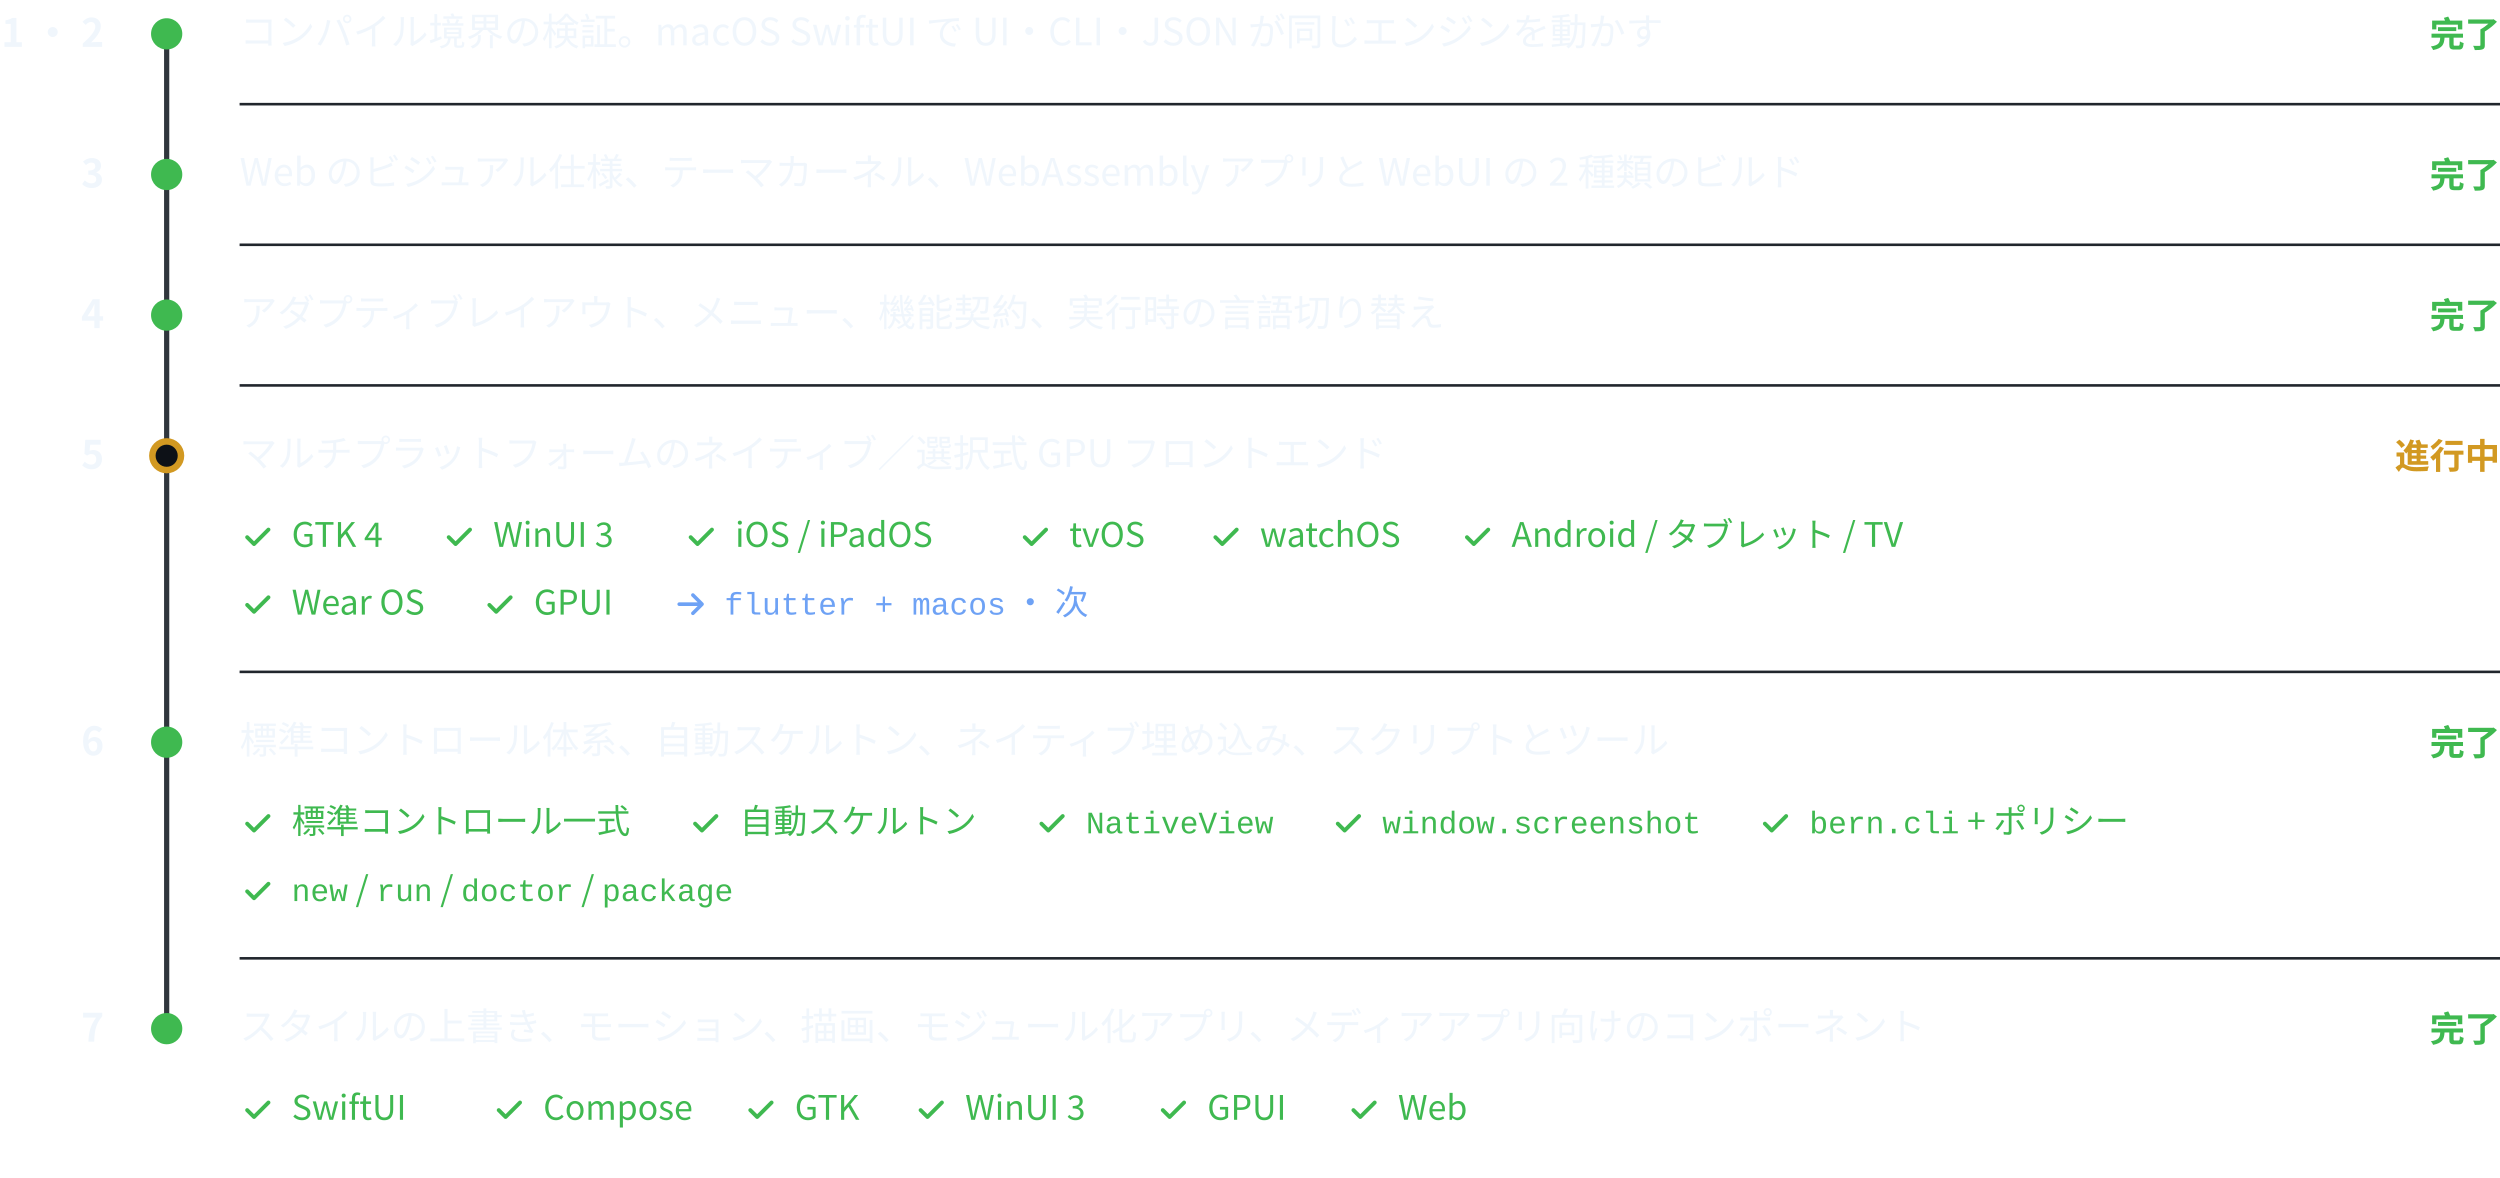
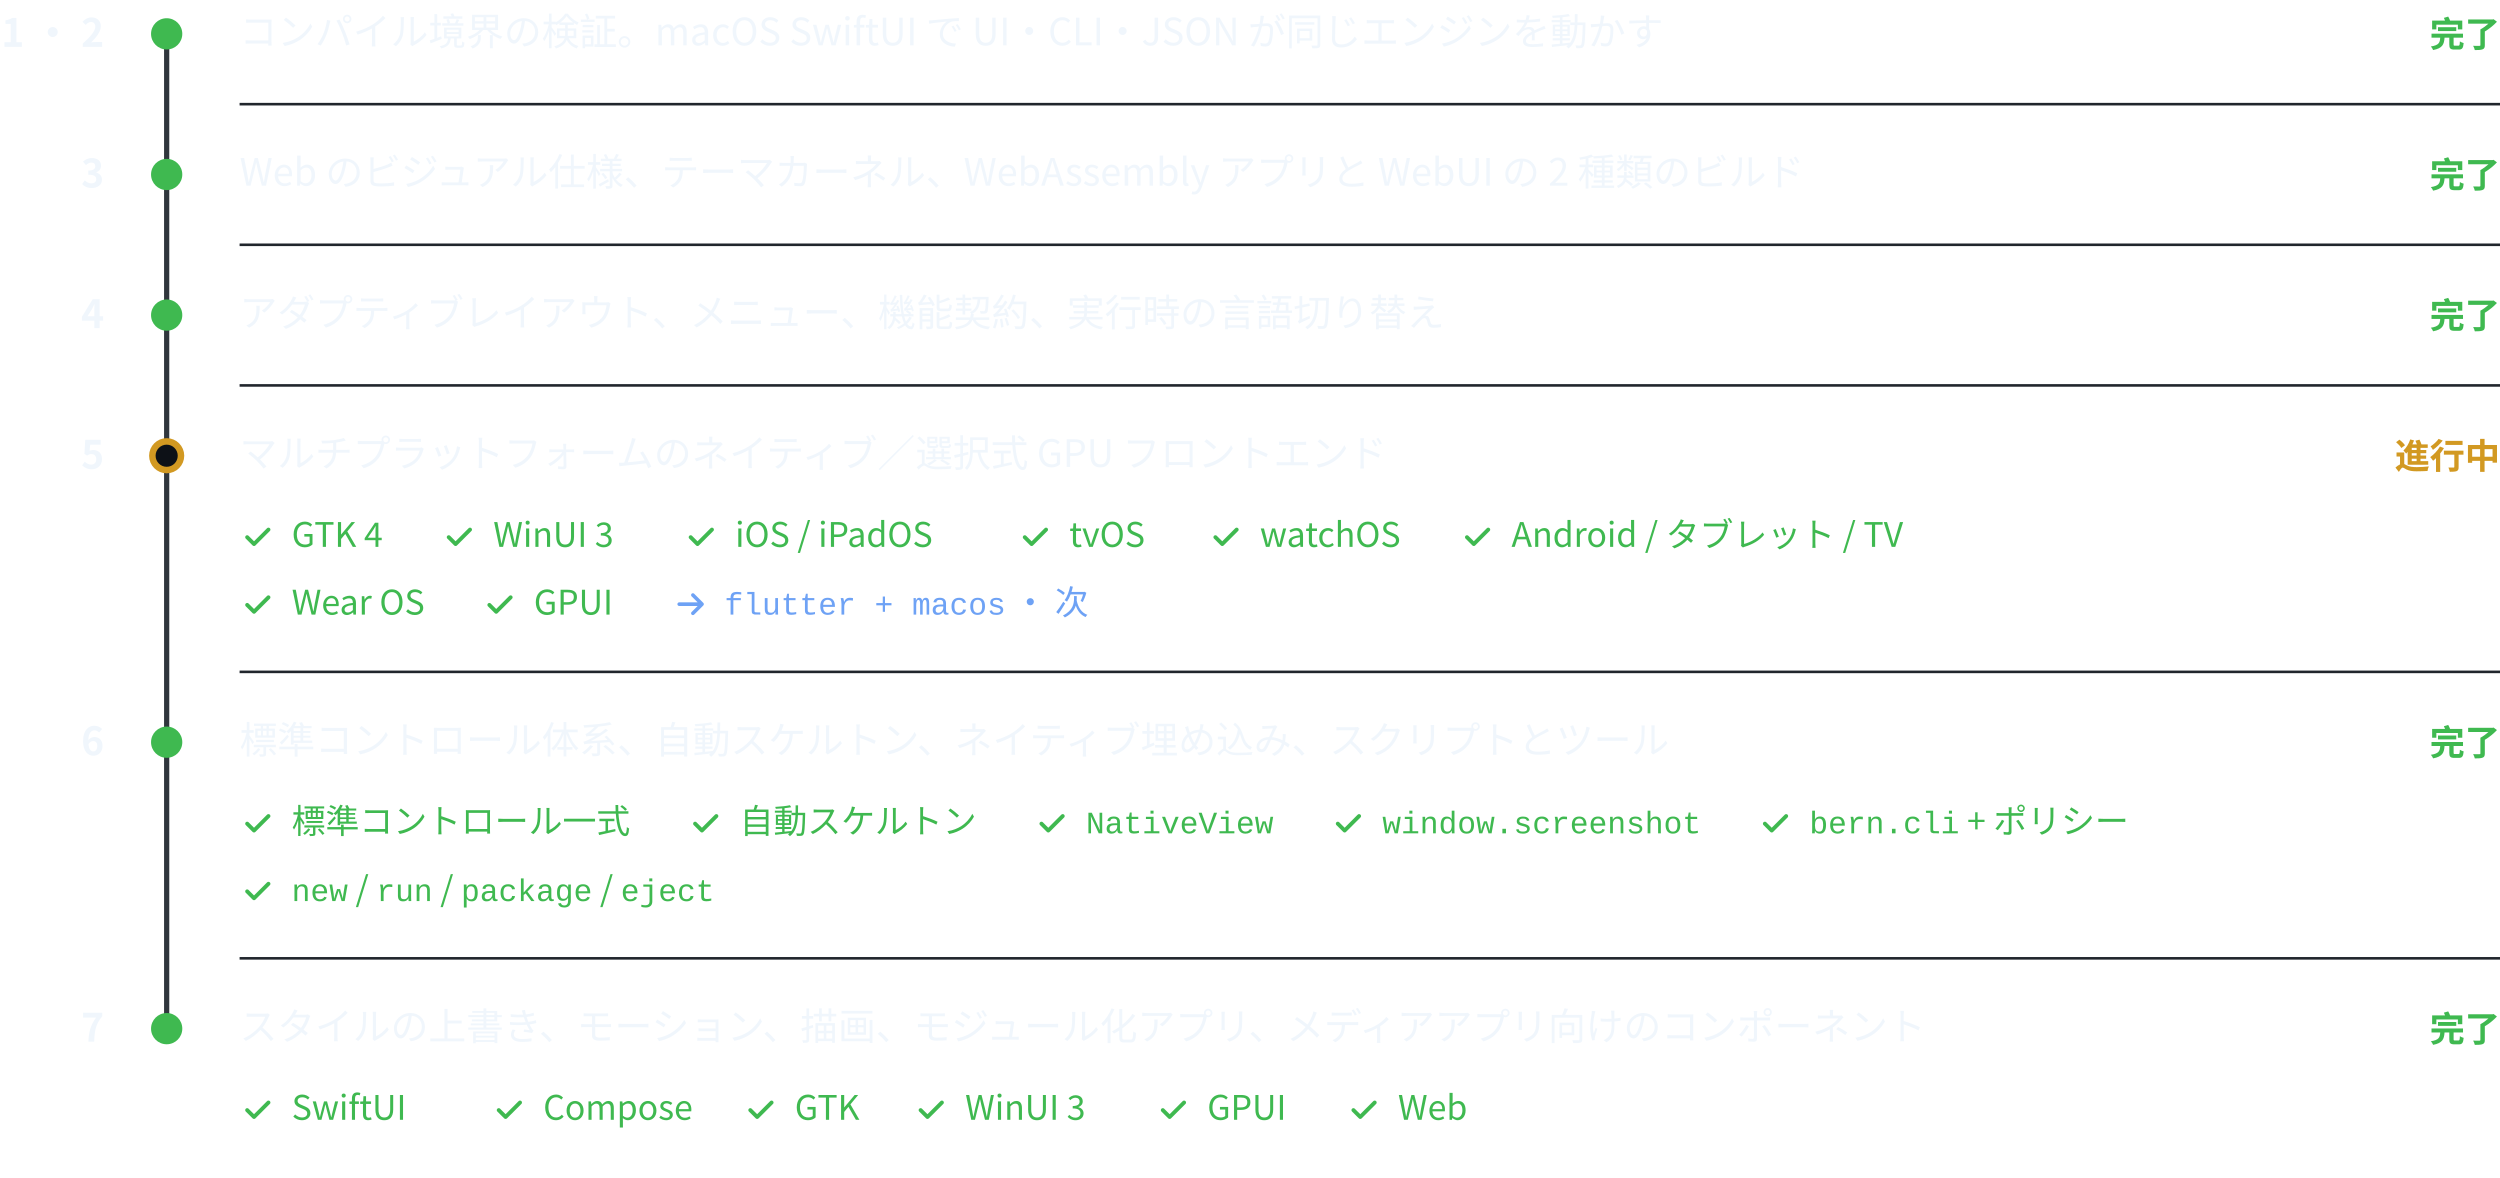
<svg xmlns="http://www.w3.org/2000/svg" viewBox="0 0 960 452" width="960" height="452" font-family="-apple-system, BlinkMacSystemFont, 'Segoe UI', 'PingFang SC', 'Hiragino Sans GB', 'Microsoft YaHei', 'Noto Sans CJK SC', 'Helvetica Neue', Arial, sans-serif">
  <defs>
    <symbol id="bern-logo" viewBox="0 0 1024 1024">
      <defs>
        <clipPath id="bern-symbol-disc">
          <circle cx="512" cy="512" r="512" />
        </clipPath>
      </defs>
      <g clip-path="url(#bern-symbol-disc)">
        <rect width="1024" height="1024" fill="#4A8BEF" />
        <path fill="#24324D" d="M 290.4 372.1 C 270.7 579.3 309.8 827.6 392.0 1060.0 L 1100 1100 L 1060.0 880.0 C 1013.0 692.2 904.4 451.5 684.3 270.5 A 14 14 0 0 0 662.4 286.5 C 693.7 364.2 711.6 444.8 715.3 529.4 A 36 36 0 0 1 691.6 564.9 C 620.6 590.7 549.5 616.5 478.5 642.4 A 36 36 0 0 1 436.0 628.1 C 383.8 547.6 344.6 461.1 317.8 369.5 A 14 14 0 0 0 290.4 372.1 Z" />
        <ellipse rx="22" ry="36" fill="#E8F4FF" transform="translate(520 760) rotate(-20)" />
        <ellipse rx="22" ry="36" fill="#E8F4FF" transform="translate(748 668) rotate(-20)" />
      </g>
    </symbol>
  </defs>
  <line x1="64" y1="13" x2="64" y2="395" stroke="#30363D" stroke-width="2" />
  <circle cx="64" cy="13" r="6" fill="#3FB950" />
  <circle cx="64" cy="67" r="6" fill="#3FB950" />
  <circle cx="64" cy="121" r="6" fill="#3FB950" />
  <circle cx="64" cy="175" r="5.5" fill="#0D1117" stroke="#D29922" stroke-width="2.5" />
  <circle cx="64" cy="285" r="6" fill="#3FB950" />
  <circle cx="64" cy="395" r="6" fill="#3FB950" />
  <text x="40" y="18" font-size="15" font-weight="700" text-anchor="end" fill="#F0F6FC">1 · 2</text>
  <text x="92.0" y="17.4" font-size="14.5" fill="#F0F6FC">コンパイル境界の検証。macOS SwiftUI で UI・CLI・JSON が同じエンジンを動かす</text>
  <text x="960.0" y="18.0" font-size="13.5" font-weight="700" fill="#3FB950" text-anchor="end">完了</text>
  <line x1="92" y1="40.0" x2="960" y2="40.0" stroke="#21262D" />
  <text x="40" y="72" font-size="15" font-weight="700" text-anchor="end" fill="#F0F6FC">3</text>
  <text x="92.0" y="71.3" font-size="14.5" fill="#F0F6FC">Web のビジュアル仕様、テーマカーネル、WebAssembly アプリと WebUI の 2 種類のビルド</text>
  <text x="960.0" y="72.0" font-size="13.5" font-weight="700" fill="#3FB950" text-anchor="end">完了</text>
  <line x1="92" y1="94.0" x2="960" y2="94.0" stroke="#21262D" />
  <text x="40" y="126" font-size="15" font-weight="700" text-anchor="end" fill="#F0F6FC">4</text>
  <text x="92.0" y="125.3" font-size="14.5" fill="#F0F6FC">アダプティブレイアウト、メニュー、機能契約、実行時の言語切り替え</text>
  <text x="960.0" y="126.0" font-size="13.5" font-weight="700" fill="#3FB950" text-anchor="end">完了</text>
  <line x1="92" y1="148.0" x2="960" y2="148.0" stroke="#21262D" />
  <text x="40" y="180" font-size="15" font-weight="700" text-anchor="end" fill="#F0F6FC">5</text>
  <text x="92.0" y="179.3" font-size="14.5" fill="#F0F6FC">マルチプラットフォームのネイティブ／選択式 GPU フロントエンド</text>
  <g transform="translate(92.0 210.0)">
    <g transform="translate(0.0 -11.0) scale(0.5833)" fill="none" stroke="#3FB950" stroke-width="2.6" stroke-linecap="round" stroke-linejoin="round" color="#3FB950">
      <path d="m5 12.5 4.5 4.5L19 7.5" />
    </g>
    <text x="20" y="0" font-size="13" font-weight="500" fill="#3FB950">GTK 4</text>
  </g>
  <g transform="translate(169.4 210.0)">
    <g transform="translate(0.0 -11.0) scale(0.5833)" fill="none" stroke="#3FB950" stroke-width="2.6" stroke-linecap="round" stroke-linejoin="round" color="#3FB950">
      <path d="m5 12.5 4.5 4.5L19 7.5" />
    </g>
    <text x="20" y="0" font-size="13" font-weight="500" fill="#3FB950">WinUI 3</text>
  </g>
  <g transform="translate(262.3 210.0)">
    <g transform="translate(0.0 -11.0) scale(0.5833)" fill="none" stroke="#3FB950" stroke-width="2.6" stroke-linecap="round" stroke-linejoin="round" color="#3FB950">
      <path d="m5 12.5 4.5 4.5L19 7.5" />
    </g>
    <text x="20" y="0" font-size="13" font-weight="500" fill="#3FB950">iOS / iPadOS</text>
  </g>
  <g transform="translate(390.6 210.0)">
    <g transform="translate(0.0 -11.0) scale(0.5833)" fill="none" stroke="#3FB950" stroke-width="2.6" stroke-linecap="round" stroke-linejoin="round" color="#3FB950">
      <path d="m5 12.5 4.5 4.5L19 7.5" />
    </g>
    <text x="20" y="0" font-size="13" font-weight="500" fill="#3FB950">tvOS</text>
  </g>
  <g transform="translate(463.8 210.0)">
    <g transform="translate(0.0 -11.0) scale(0.5833)" fill="none" stroke="#3FB950" stroke-width="2.6" stroke-linecap="round" stroke-linejoin="round" color="#3FB950">
      <path d="m5 12.5 4.5 4.5L19 7.5" />
    </g>
    <text x="20" y="0" font-size="13" font-weight="500" fill="#3FB950">watchOS</text>
  </g>
  <g transform="translate(560.4 210.0)">
    <g transform="translate(0.0 -11.0) scale(0.5833)" fill="none" stroke="#3FB950" stroke-width="2.6" stroke-linecap="round" stroke-linejoin="round" color="#3FB950">
      <path d="m5 12.5 4.5 4.5L19 7.5" />
    </g>
    <text x="20" y="0" font-size="13" font-weight="500" fill="#3FB950">Android / タブレット / TV</text>
  </g>
  <g transform="translate(92.0 236.0)">
    <g transform="translate(0.0 -11.0) scale(0.5833)" fill="none" stroke="#3FB950" stroke-width="2.6" stroke-linecap="round" stroke-linejoin="round" color="#3FB950">
      <path d="m5 12.5 4.5 4.5L19 7.5" />
    </g>
    <text x="20" y="0" font-size="13" font-weight="500" fill="#3FB950">Wear OS</text>
  </g>
  <g transform="translate(185.0 236.0)">
    <g transform="translate(0.0 -11.0) scale(0.5833)" fill="none" stroke="#3FB950" stroke-width="2.6" stroke-linecap="round" stroke-linejoin="round" color="#3FB950">
      <path d="m5 12.5 4.5 4.5L19 7.5" />
    </g>
    <text x="20" y="0" font-size="13" font-weight="500" fill="#3FB950">GPUI</text>
  </g>
  <g transform="translate(258.2 236.0)">
    <g transform="translate(0.0 -11.0) scale(0.5833)" fill="none" stroke="#6EA2F5" stroke-width="2.4" stroke-linecap="round" stroke-linejoin="round" color="#6EA2F5">
      <path d="M4.5 12h15M13.5 6l6 6-6 6" />
    </g>
    <text x="20" y="0" font-size="13" font-weight="500" fill="#6EA2F5">
      <tspan font-family="ui-monospace, SFMono-Regular, Menlo, Consolas, 'Liberation Mono', monospace" font-size="12.0" fill="#6EA2F5">flutter + macos</tspan> · 次</text>
  </g>
  <text x="960.0" y="180.0" font-size="13.5" font-weight="700" fill="#D29922" text-anchor="end">進行中</text>
  <line x1="92" y1="258.0" x2="960" y2="258.0" stroke="#21262D" />
  <text x="40" y="290" font-size="15" font-weight="700" text-anchor="end" fill="#F0F6FC">6</text>
  <text x="92.0" y="289.4" font-size="14.5" fill="#F0F6FC">標準コントロール体系、自動スケルトン、ネイティブ埋め込み、スクリプトとツール</text>
  <g transform="translate(92.0 320.0)">
    <g transform="translate(0.0 -11.0) scale(0.5833)" fill="none" stroke="#3FB950" stroke-width="2.6" stroke-linecap="round" stroke-linejoin="round" color="#3FB950">
      <path d="m5 12.5 4.5 4.5L19 7.5" />
    </g>
    <text x="20" y="0" font-size="13" font-weight="500" fill="#3FB950">標準コントロール一式</text>
  </g>
  <g transform="translate(264.0 320.0)">
    <g transform="translate(0.0 -11.0) scale(0.5833)" fill="none" stroke="#3FB950" stroke-width="2.6" stroke-linecap="round" stroke-linejoin="round" color="#3FB950">
      <path d="m5 12.5 4.5 4.5L19 7.5" />
    </g>
    <text x="20" y="0" font-size="13" font-weight="500" fill="#3FB950">自動スケルトン</text>
  </g>
  <g transform="translate(397.0 320.0)">
    <g transform="translate(0.0 -11.0) scale(0.5833)" fill="none" stroke="#3FB950" stroke-width="2.6" stroke-linecap="round" stroke-linejoin="round" color="#3FB950">
      <path d="m5 12.5 4.5 4.5L19 7.5" />
    </g>
    <text x="20" y="0" font-size="13" font-weight="500" fill="#3FB950">
      <tspan font-family="ui-monospace, SFMono-Regular, Menlo, Consolas, 'Liberation Mono', monospace" font-size="12.0" fill="#3FB950">NativeView</tspan>
    </text>
  </g>
  <g transform="translate(510.8 320.0)">
    <g transform="translate(0.0 -11.0) scale(0.5833)" fill="none" stroke="#3FB950" stroke-width="2.6" stroke-linecap="round" stroke-linejoin="round" color="#3FB950">
      <path d="m5 12.5 4.5 4.5L19 7.5" />
    </g>
    <text x="20" y="0" font-size="13" font-weight="500" fill="#3FB950">
      <tspan font-family="ui-monospace, SFMono-Regular, Menlo, Consolas, 'Liberation Mono', monospace" font-size="12.0" fill="#3FB950">window.screenshot</tspan>
    </text>
  </g>
  <g transform="translate(674.8 320.0)">
    <g transform="translate(0.0 -11.0) scale(0.5833)" fill="none" stroke="#3FB950" stroke-width="2.6" stroke-linecap="round" stroke-linejoin="round" color="#3FB950">
      <path d="m5 12.5 4.5 4.5L19 7.5" />
    </g>
    <text x="20" y="0" font-size="13" font-weight="500" fill="#3FB950">
      <tspan font-family="ui-monospace, SFMono-Regular, Menlo, Consolas, 'Liberation Mono', monospace" font-size="12.0" fill="#3FB950">bern.cli</tspan> + ポリシー</text>
  </g>
  <g transform="translate(92.0 346.0)">
    <g transform="translate(0.0 -11.0) scale(0.5833)" fill="none" stroke="#3FB950" stroke-width="2.6" stroke-linecap="round" stroke-linejoin="round" color="#3FB950">
      <path d="m5 12.5 4.5 4.5L19 7.5" />
    </g>
    <text x="20" y="0" font-size="13" font-weight="500" fill="#3FB950">
-       <tspan font-family="ui-monospace, SFMono-Regular, Menlo, Consolas, 'Liberation Mono', monospace" font-size="12.0" fill="#3FB950">new</tspan> / <tspan font-family="ui-monospace, SFMono-Regular, Menlo, Consolas, 'Liberation Mono', monospace" font-size="12.0" fill="#3FB950">run</tspan> / <tspan font-family="ui-monospace, SFMono-Regular, Menlo, Consolas, 'Liberation Mono', monospace" font-size="12.0" fill="#3FB950">doctor</tspan> / <tspan font-family="ui-monospace, SFMono-Regular, Menlo, Consolas, 'Liberation Mono', monospace" font-size="12.0" fill="#3FB950">package</tspan>
+       <tspan font-family="ui-monospace, SFMono-Regular, Menlo, Consolas, 'Liberation Mono', monospace" font-size="12.0" fill="#3FB950">new</tspan> / <tspan font-family="ui-monospace, SFMono-Regular, Menlo, Consolas, 'Liberation Mono', monospace" font-size="12.0" fill="#3FB950">run</tspan> / <tspan font-family="ui-monospace, SFMono-Regular, Menlo, Consolas, 'Liberation Mono', monospace" font-size="12.0" fill="#3FB950">package</tspan> / <tspan font-family="ui-monospace, SFMono-Regular, Menlo, Consolas, 'Liberation Mono', monospace" font-size="12.0" fill="#3FB950">eject</tspan>
    </text>
  </g>
  <text x="960.0" y="290.0" font-size="13.5" font-weight="700" fill="#3FB950" text-anchor="end">完了</text>
  <line x1="92" y1="368.0" x2="960" y2="368.0" stroke="#21262D" />
  <text x="40" y="400" font-size="15" font-weight="700" text-anchor="end" fill="#F0F6FC">7</text>
  <text x="92.0" y="399.4" font-size="14.5" fill="#F0F6FC">スタイルの上書き、モーション、描画、モジュール化アプリ、メディアアプリ向けのコンポーネント</text>
  <g transform="translate(92.0 430.0)">
    <g transform="translate(0.0 -11.0) scale(0.5833)" fill="none" stroke="#3FB950" stroke-width="2.6" stroke-linecap="round" stroke-linejoin="round" color="#3FB950">
      <path d="m5 12.5 4.5 4.5L19 7.5" />
    </g>
    <text x="20" y="0" font-size="13" font-weight="500" fill="#3FB950">SwiftUI</text>
  </g>
  <g transform="translate(188.6 430.0)">
    <g transform="translate(0.0 -11.0) scale(0.5833)" fill="none" stroke="#3FB950" stroke-width="2.6" stroke-linecap="round" stroke-linejoin="round" color="#3FB950">
      <path d="m5 12.5 4.5 4.5L19 7.5" />
    </g>
    <text x="20" y="0" font-size="13" font-weight="500" fill="#3FB950">Compose</text>
  </g>
  <g transform="translate(285.2 430.0)">
    <g transform="translate(0.0 -11.0) scale(0.5833)" fill="none" stroke="#3FB950" stroke-width="2.6" stroke-linecap="round" stroke-linejoin="round" color="#3FB950">
      <path d="m5 12.5 4.5 4.5L19 7.5" />
    </g>
    <text x="20" y="0" font-size="13" font-weight="500" fill="#3FB950">GTK</text>
  </g>
  <g transform="translate(350.6 430.0)">
    <g transform="translate(0.0 -11.0) scale(0.5833)" fill="none" stroke="#3FB950" stroke-width="2.6" stroke-linecap="round" stroke-linejoin="round" color="#3FB950">
      <path d="m5 12.5 4.5 4.5L19 7.5" />
    </g>
    <text x="20" y="0" font-size="13" font-weight="500" fill="#3FB950">WinUI 3</text>
  </g>
  <g transform="translate(443.6 430.0)">
    <g transform="translate(0.0 -11.0) scale(0.5833)" fill="none" stroke="#3FB950" stroke-width="2.6" stroke-linecap="round" stroke-linejoin="round" color="#3FB950">
      <path d="m5 12.5 4.5 4.5L19 7.5" />
    </g>
    <text x="20" y="0" font-size="13" font-weight="500" fill="#3FB950">GPUI</text>
  </g>
  <g transform="translate(516.8 430.0)">
    <g transform="translate(0.0 -11.0) scale(0.5833)" fill="none" stroke="#3FB950" stroke-width="2.6" stroke-linecap="round" stroke-linejoin="round" color="#3FB950">
      <path d="m5 12.5 4.5 4.5L19 7.5" />
    </g>
    <text x="20" y="0" font-size="13" font-weight="500" fill="#3FB950">Web</text>
  </g>
  <text x="960.0" y="400.0" font-size="13.5" font-weight="700" fill="#3FB950" text-anchor="end">完了</text>
</svg>
